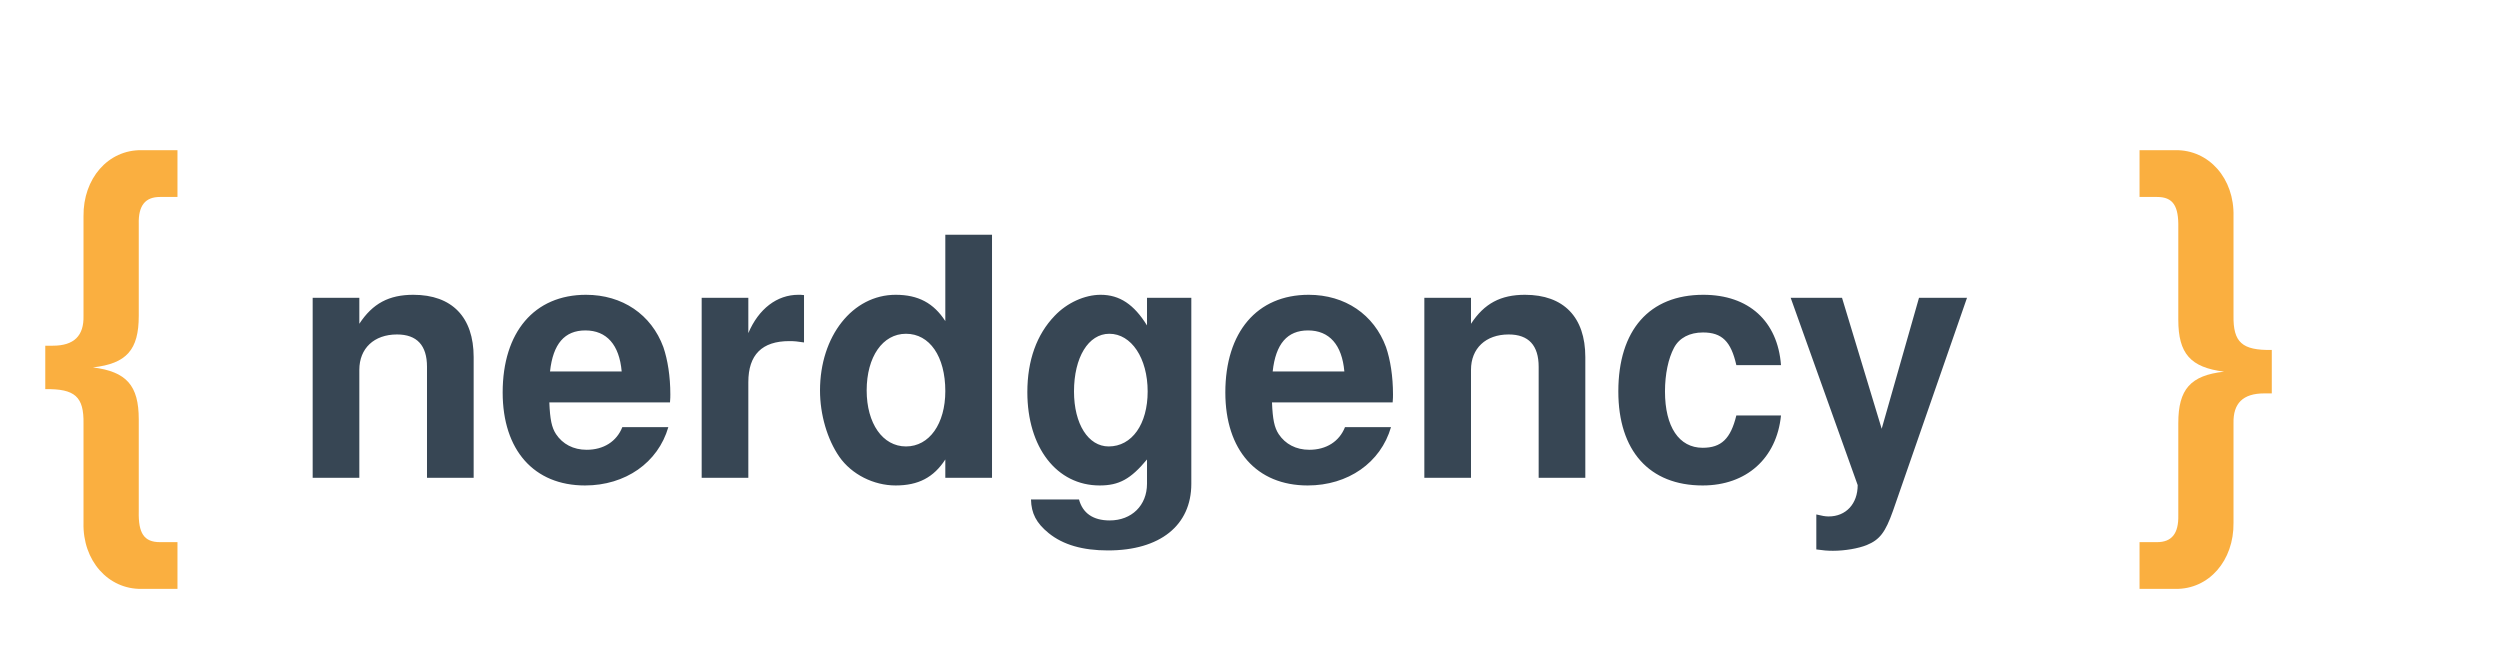
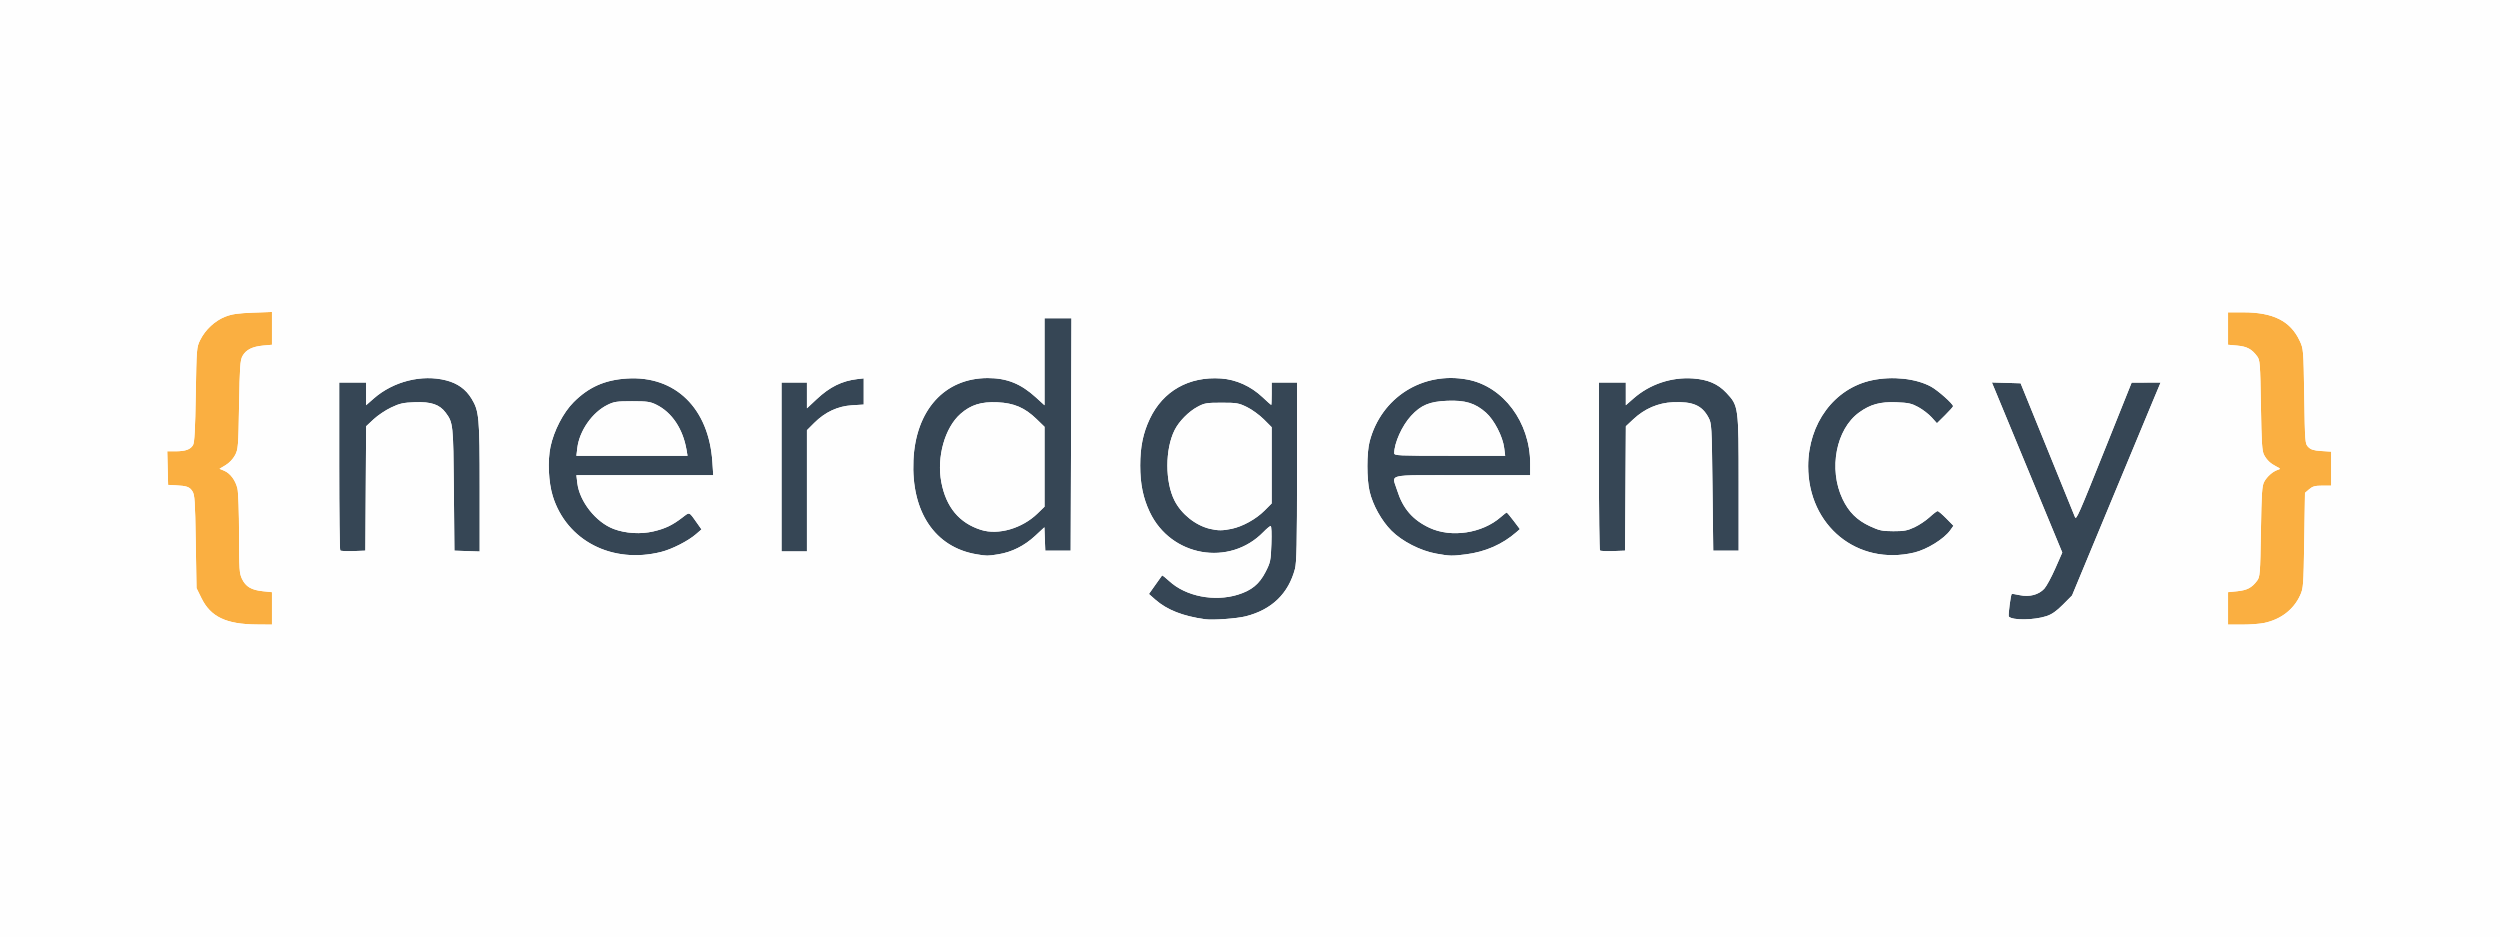
- <svg xmlns="http://www.w3.org/2000/svg" viewBox="0 0 900 240" role="img" aria-labelledby="nerdgencyLogoTitle">
-   <text x="10" y="178" font-family="Montserrat, 'Segoe UI', Helvetica, Arial, sans-serif" font-weight="700" font-size="170" fill="#faaf40">{</text>
-   <text x="105" y="172" font-family="Montserrat, 'Segoe UI', Helvetica, Arial, sans-serif" font-weight="600" font-size="120" fill="#374654">nerdgency</text>
-   <text x="758" y="178" font-family="Montserrat, 'Segoe UI', Helvetica, Arial, sans-serif" font-weight="700" font-size="170" fill="#faaf40">}</text>
+ <svg xmlns="http://www.w3.org/2000/svg" width="1673" height="627" viewBox="0 0 1673 627">
+   <g>
+     <path d="M 833.78 412.41 C827.81,413.94 811.68,415.12 806.50,414.40 C791.63,412.34 781.01,408.17 773.17,401.30 L 768.85 397.50 L 773.09 391.50 C775.43,388.20 777.48,385.32 777.65,385.10 C777.82,384.89 780.03,386.61 782.55,388.94 C793.52,399.05 812.65,402.82 828.35,397.97 C837.57,395.12 842.77,390.85 846.95,382.66 C850.19,376.31 850.42,375.20 850.82,363.95 C851.07,357.03 850.86,352.00 850.33,352.00 C849.82,352.00 847.63,353.82 845.45,356.05 C822.71,379.37 783.59,372.51 769.45,342.74 C764.96,333.28 763.03,323.90 763.03,311.50 C763.03,299.09 764.96,289.72 769.47,280.23 C778.31,261.61 795.64,251.80 817.09,253.27 C827.21,253.96 837.09,258.42 844.96,265.85 C847.97,268.68 850.55,271.00 850.71,271.00 C850.87,271.00 851.00,267.62 851.00,263.50 L 851.00 256.00 L 868.00 256.00 L 867.99 315.75 C867.98,363.68 867.70,376.54 866.58,380.74 C862.18,397.27 851.11,407.96 833.78,412.41 ZM 668.00 370.95 C660.75,372.10 660.51,372.10 653.50,370.93 C625.65,366.25 609.74,342.55 611.27,308.00 C612.76,274.42 632.13,253.00 661.00,253.00 C673.86,253.00 683.22,256.78 693.40,266.09 L 699.00 271.20 L 699.00 213.00 L 717.01 213.00 L 716.76 290.75 L 716.50 368.50 L 699.50 368.50 L 699.21 360.68 L 698.91 352.86 L 692.73 358.59 C685.48,365.30 677.08,369.50 668.00,370.95 ZM 442.50 369.34 C409.71,377.60 379.18,361.90 369.91,332.00 C367.07,322.82 366.40,308.40 368.38,299.00 C370.66,288.20 376.97,276.03 383.87,269.13 C394.01,258.99 404.74,254.23 419.59,253.30 C451.95,251.26 474.39,273.21 476.73,309.19 L 477.30 318.00 L 385.72 318.00 L 386.34 323.24 C387.81,335.62 398.84,349.54 410.72,354.00 C418.66,356.99 428.82,357.60 437.27,355.61 C445.15,353.76 449.86,351.52 456.44,346.49 C456.85,346.18 457.22,345.89 457.57,345.62 C459.18,344.36 460.10,343.64 460.96,343.71 C462.27,343.82 463.43,345.75 466.71,350.38 L 469.46 354.27 L 465.67 357.54 C460.45,362.05 449.70,367.53 442.50,369.34 ZM 981.00 370.97 C971.67,372.17 970.27,372.14 961.04,370.47 C950.55,368.57 938.29,362.29 931.15,355.15 C924.56,348.55 918.68,338.00 916.54,328.90 C914.55,320.48 914.56,303.12 916.54,295.49 C924.25,265.93 952.07,248.32 982.11,254.02 C1006.04,258.56 1024.00,282.62 1024.00,310.16 L 1024.00 318.00 L 978.50 318.00 C973.63,318.00 969.26,317.99 965.34,317.98 C941.23,317.93 934.21,317.91 933.09,320.47 C932.64,321.52 933.17,323.00 933.93,325.09 C934.23,325.92 934.56,326.84 934.88,327.88 C938.74,340.27 945.30,347.90 956.63,353.21 C971.21,360.03 991.93,356.90 1004.35,346.00 C1006.23,344.35 1007.99,343.00 1008.26,343.00 C1008.54,343.00 1010.64,345.49 1012.94,348.54 L 1017.12 354.08 L 1014.81 356.10 C1005.44,364.28 994.10,369.27 981.00,370.97 ZM 1369.50 412.32 C1361.18,415.05 1346.90,415.24 1344.32,412.65 C1343.74,412.07 1345.54,398.07 1346.28,397.41 C1346.40,397.30 1348.83,397.70 1351.67,398.29 C1358.15,399.63 1364.23,398.04 1368.01,393.99 C1369.45,392.45 1372.76,386.36 1375.35,380.47 L 1380.07 369.76 L 1358.09 316.63 C1346.00,287.41 1335.40,261.80 1334.53,259.71 L 1332.94 255.93 L 1342.57 256.21 L 1352.19 256.50 L 1370.08 300.50 C1379.92,324.70 1388.24,345.17 1388.57,346.00 C1389.45,348.22 1390.76,345.23 1409.58,298.26 L 1426.50 256.03 L 1445.88 256.00 L 1441.37 266.75 C1438.89,272.66 1425.56,304.73 1411.74,338.00 L 1386.61 398.50 L 1380.56 404.59 C1376.18,408.99 1373.11,411.13 1369.50,412.32 ZM 656.50 354.60 C668.06,358.26 684.03,353.62 694.34,343.60 L 699.00 339.07 L 699.00 285.61 L 693.69 280.47 C685.80,272.82 678.58,269.73 667.50,269.22 C656.62,268.72 649.66,270.91 642.78,276.96 C632.28,286.20 626.75,305.87 629.93,322.65 C633.10,339.37 641.92,349.98 656.50,354.60 ZM 809.75 353.91 C815.05,355.16 818.14,355.16 824.20,353.89 C831.56,352.35 840.51,347.40 846.20,341.71 L 851.00 336.90 L 851.00 285.87 L 845.75 280.62 C842.86,277.74 837.80,274.05 834.50,272.44 C828.97,269.73 827.64,269.50 817.50,269.50 C807.50,269.50 806.04,269.74 801.50,272.17 C795.45,275.39 788.98,281.95 786.03,287.86 C779.62,300.67 779.61,322.47 786.00,334.99 C790.64,344.10 800.12,351.64 809.75,353.91 ZM 1088.02 285.25 L 1087.50 368.50 L 1079.45 368.79 C1075.03,368.95 1071.09,368.76 1070.70,368.37 C1070.32,367.98 1070.00,342.54 1070.00,311.83 L 1070.00 256.00 L 1088.00 256.00 L 1088.00 271.16 L 1093.22 266.59 C1104.06,257.11 1118.45,252.27 1132.86,253.25 C1142.88,253.94 1149.65,256.85 1155.32,262.91 C1163.44,271.59 1163.50,272.03 1163.50,323.50 L 1163.50 368.50 L 1146.50 368.50 L 1146.00 326.00 C1145.51,284.48 1145.45,283.40 1143.28,279.34 C1138.95,271.25 1132.74,268.59 1119.54,269.17 C1109.64,269.60 1100.60,273.49 1093.04,280.56 ZM 244.76 326.88 L 244.50 368.50 L 236.45 368.79 C232.03,368.95 228.09,368.76 227.70,368.37 C227.32,367.98 227.00,342.54 227.00,311.83 L 227.00 256.00 L 245.00 256.00 L 245.00 271.16 L 250.17 266.63 C263.28,255.16 282.39,250.38 298.54,254.53 C306.25,256.51 311.73,260.46 315.60,266.82 C320.62,275.06 321.00,279.29 321.00,326.21 L 321.00 369.08 L 304.08 368.50 L 303.73 327.50 C303.34,283.84 303.24,282.89 298.22,276.13 C294.18,270.69 288.45,268.75 277.65,269.16 C269.86,269.45 267.50,269.97 261.78,272.69 C258.08,274.44 252.80,277.98 250.04,280.56 L 245.02 285.25 ZM 1281.00 369.77 C1243.04,378.79 1210.03,351.92 1210.03,312.00 C1210.03,283.38 1227.53,259.81 1252.74,254.47 C1266.45,251.56 1282.19,253.26 1292.22,258.72 C1296.83,261.23 1307.00,270.25 1307.00,271.84 C1307.00,272.24 1304.57,274.97 1301.60,277.90 L 1296.20 283.23 L 1292.66 279.30 C1290.70,277.14 1286.72,274.07 1283.80,272.47 C1279.24,269.98 1277.18,269.52 1269.00,269.19 C1258.28,268.76 1251.62,270.59 1244.12,276.03 C1228.68,287.21 1223.56,313.87 1233.01,333.85 C1237.13,342.56 1242.64,348.07 1251.23,352.07 C1257.67,355.06 1259.47,355.45 1267.00,355.47 C1274.15,355.50 1276.40,355.08 1281.18,352.84 C1284.30,351.38 1288.85,348.34 1291.29,346.09 C1293.73,343.84 1296.14,342.00 1296.65,342.00 C1297.16,342.00 1299.75,344.21 1302.42,346.91 L 1307.26 351.83 L 1305.11 354.84 C1300.98,360.65 1289.50,367.75 1281.00,369.77 ZM 540.00 287.90 L 540.00 369.00 L 523.00 369.00 L 523.00 256.00 L 540.00 256.00 L 540.00 273.23 L 546.54 267.11 C555.31,258.90 563.48,254.88 573.75,253.68 L 578.00 253.19 L 578.00 270.74 L 570.25 271.21 C560.68,271.78 552.14,275.76 544.87,283.03 ZM 386.33 299.87 L 385.72 305.00 L 460.09 305.00 L 459.46 301.25 C457.08,287.05 449.72,276.00 439.19,270.81 C435.11,268.80 433.00,268.50 423.00,268.50 C412.82,268.50 410.93,268.78 406.53,270.95 C396.33,275.97 387.70,288.32 386.33,299.87 ZM 933.01 303.25 C933.00,304.89 935.43,305.00 970.13,305.00 L 1007.26 305.00 L 1006.60 299.75 C1005.65,292.10 999.88,280.95 994.37,276.10 C987.17,269.75 980.54,267.73 968.50,268.21 C956.67,268.69 950.96,271.06 944.28,278.31 C938.27,284.83 933.06,296.37 933.01,303.25 Z" fill="rgb(54,70,85)" />
+     <path d="M 182.00 396.28 L 182.00 418.00 L 171.75 417.91 C151.36,417.75 140.99,412.81 134.84,400.34 L 131.50 393.55 L 131.00 362.48 C130.56,335.01 130.30,331.09 128.74,328.72 C126.81,325.78 125.03,325.16 117.50,324.76 L 112.50 324.50 L 111.93 302.00 L 117.40 302.00 C124.12,302.00 127.48,300.80 129.19,297.80 C130.16,296.09 130.63,287.35 131.01,264.00 C131.52,233.06 131.57,232.41 133.99,227.50 C137.37,220.63 143.89,214.58 150.78,211.91 C155.26,210.17 159.27,209.59 169.25,209.23 L 182.00 208.76 L 182.00 230.72 L 176.16 231.25 C168.87,231.91 164.55,234.10 162.27,238.27 C160.73,241.08 160.43,245.30 159.99,271.00 C159.51,299.09 159.38,300.70 157.26,304.69 C155.94,307.16 153.37,309.86 150.96,311.29 L 146.90 313.72 L 150.01 315.00 C154.10,316.70 157.64,321.47 158.92,327.02 C159.49,329.48 159.96,343.17 159.98,357.43 C160.00,381.20 160.17,383.71 161.98,387.46 C164.49,392.64 168.24,394.85 175.92,395.65 ZM 1515.20 416.88 C1512.29,417.49 1505.65,418.00 1500.45,418.00 L 1491.00 418.00 L 1491.00 396.28 L 1497.25 395.64 C1503.81,394.96 1506.95,393.29 1510.44,388.62 C1512.39,386.01 1512.53,384.18 1513.00,355.68 C1513.43,329.58 1513.73,325.07 1515.23,322.34 C1517.14,318.85 1521.02,315.45 1524.27,314.42 C1526.25,313.79 1526.20,313.66 1523.43,312.25 C1519.39,310.18 1517.08,308.03 1515.15,304.50 C1513.76,301.97 1513.42,296.82 1513.00,271.32 C1512.53,242.82 1512.39,240.99 1510.44,238.38 C1506.85,233.58 1503.65,231.87 1497.15,231.28 L 1491.00 230.72 L 1491.00 209.00 L 1501.25 209.01 C1521.27,209.04 1532.73,214.81 1538.92,227.99 C1541.48,233.47 1541.50,233.69 1542.00,265.22 C1542.49,296.38 1542.54,296.99 1544.73,299.18 C1546.46,300.90 1548.43,301.50 1553.48,301.82 L 1560.00 302.23 L 1560.00 325.00 L 1554.06 325.00 C1549.22,325.00 1547.59,325.45 1545.31,327.41 L 1542.50 329.82 L 1542.00 361.66 C1541.52,392.21 1541.41,393.70 1539.20,398.50 C1534.84,407.98 1526.30,414.52 1515.20,416.88 Z" fill="rgb(250,175,65)" />
+     <path d="M 0.00 313.50 L 0.00 0.00 L 836.50 0.00 L 1673.00 0.00 L 1673.00 313.50 L 1673.00 627.00 L 836.50 627.00 L 0.00 627.00 L 0.00 313.50 ZM 182.00 407.14 L 182.00 396.28 L 175.92 395.65 C168.24,394.85 164.49,392.64 161.98,387.46 C160.17,383.71 160.00,381.20 159.98,357.43 C159.96,343.17 159.49,329.48 158.92,327.02 C157.64,321.47 154.10,316.70 150.01,315.00 L 146.90 313.72 L 150.96 311.29 C153.37,309.86 155.94,307.16 157.26,304.69 C159.38,300.70 159.51,299.09 159.99,271.00 C160.43,245.30 160.73,241.08 162.27,238.27 C164.55,234.10 168.87,231.91 176.16,231.25 L 182.00 230.72 L 182.00 219.74 L 182.00 208.76 L 169.25 209.23 C159.27,209.59 155.26,210.17 150.78,211.91 C143.89,214.58 137.37,220.63 133.99,227.50 C131.57,232.41 131.52,233.06 131.01,264.00 C130.63,287.35 130.16,296.09 129.19,297.80 C127.48,300.80 124.12,302.00 117.40,302.00 L 111.93 302.00 L 112.22 313.25 L 112.50 324.50 L 117.50 324.76 C125.03,325.16 126.81,325.78 128.74,328.72 C130.30,331.09 130.56,335.01 131.00,362.48 L 131.50 393.55 L 134.84 400.34 C140.99,412.81 151.36,417.75 171.75,417.91 L 182.00 418.00 L 182.00 407.14 ZM 1515.20 416.88 C1526.30,414.52 1534.84,407.98 1539.20,398.50 C1541.41,393.70 1541.52,392.21 1542.00,361.66 L 1542.50 329.82 L 1545.31 327.41 C1547.59,325.45 1549.22,325.00 1554.06,325.00 L 1560.00 325.00 L 1560.00 313.62 L 1560.00 302.23 L 1553.48 301.82 C1548.43,301.50 1546.46,300.90 1544.73,299.18 C1542.54,296.99 1542.49,296.38 1542.00,265.22 C1541.50,233.69 1541.48,233.47 1538.92,227.99 C1532.73,214.81 1521.27,209.04 1501.25,209.01 L 1491.00 209.00 L 1491.00 219.86 L 1491.00 230.72 L 1497.15 231.28 C1503.65,231.87 1506.85,233.58 1510.44,238.38 C1512.39,240.99 1512.53,242.82 1513.00,271.32 C1513.42,296.82 1513.76,301.97 1515.15,304.50 C1517.08,308.03 1519.39,310.18 1523.43,312.25 C1526.20,313.66 1526.25,313.79 1524.27,314.42 C1521.02,315.45 1517.14,318.85 1515.23,322.34 C1513.73,325.07 1513.43,329.58 1513.00,355.68 C1512.53,384.18 1512.39,386.01 1510.44,388.62 C1506.95,393.29 1503.81,394.96 1497.25,395.64 L 1491.00 396.28 L 1491.00 407.14 L 1491.00 418.00 L 1500.45 418.00 C1505.65,418.00 1512.29,417.49 1515.20,416.88 ZM 833.78 412.41 C851.11,407.96 862.18,397.27 866.58,380.74 C867.70,376.54 867.98,363.68 867.99,315.75 L 868.00 256.00 L 859.50 256.00 L 851.00 256.00 L 851.00 263.50 C851.00,267.62 850.87,271.00 850.71,271.00 C850.55,271.00 847.97,268.68 844.96,265.85 C837.09,258.42 827.21,253.96 817.09,253.27 C795.64,251.80 778.31,261.61 769.47,280.23 C764.96,289.72 763.03,299.09 763.03,311.50 C763.03,323.90 764.96,333.28 769.45,342.74 C783.59,372.51 822.71,379.37 845.45,356.05 C847.63,353.82 849.82,352.00 850.33,352.00 C850.86,352.00 851.07,357.03 850.82,363.95 C850.42,375.20 850.19,376.31 846.95,382.66 C842.77,390.85 837.57,395.12 828.35,397.97 C812.65,402.82 793.52,399.05 782.55,388.94 C780.03,386.61 777.82,384.89 777.65,385.10 C777.48,385.32 775.43,388.20 773.09,391.50 L 768.85 397.50 L 773.17 401.30 C781.01,408.17 791.63,412.34 806.50,414.40 C811.68,415.12 827.81,413.94 833.78,412.41 ZM 1369.50 412.32 C1373.11,411.13 1376.18,408.99 1380.56,404.59 L 1386.61 398.50 L 1411.74 338.00 C1425.56,304.73 1438.89,272.66 1441.37,266.75 L 1445.88 256.00 L 1436.19 256.01 L 1426.50 256.03 L 1409.58 298.26 C1390.76,345.23 1389.45,348.22 1388.57,346.00 C1388.24,345.17 1379.92,324.70 1370.08,300.50 L 1352.19 256.50 L 1342.57 256.21 L 1332.94 255.93 L 1334.53 259.71 C1335.40,261.80 1346.00,287.41 1358.09,316.63 L 1380.07 369.76 L 1375.35 380.47 C1372.76,386.36 1369.45,392.45 1368.01,393.99 C1364.23,398.04 1358.15,399.63 1351.67,398.29 C1348.83,397.70 1346.40,397.30 1346.28,397.41 C1345.54,398.07 1343.74,412.07 1344.32,412.65 C1346.90,415.24 1361.18,415.05 1369.50,412.32 ZM 442.50 369.34 C449.70,367.53 460.45,362.05 465.67,357.54 L 469.46 354.27 L 466.71 350.38 C460.83,342.08 461.76,342.43 456.44,346.49 C449.86,351.52 445.15,353.76 437.27,355.61 C428.82,357.60 418.66,356.99 410.72,354.00 C398.84,349.54 387.81,335.62 386.34,323.24 L 385.72 318.00 L 431.51 318.00 L 477.30 318.00 L 476.73 309.19 C474.39,273.21 451.95,251.26 419.59,253.30 C404.74,254.23 394.01,258.99 383.87,269.13 C376.97,276.03 370.66,288.20 368.38,299.00 C366.40,308.40 367.07,322.82 369.91,332.00 C379.18,361.90 409.71,377.60 442.50,369.34 ZM 668.00 370.95 C677.08,369.50 685.48,365.30 692.73,358.59 L 698.91 352.86 L 699.21 360.68 L 699.50 368.50 L 708.00 368.50 L 716.50 368.50 L 716.76 290.75 L 717.01 213.00 L 708.01 213.00 L 699.00 213.00 L 699.00 242.10 L 699.00 271.20 L 693.40 266.09 C683.22,256.78 673.86,253.00 661.00,253.00 C632.13,253.00 612.76,274.42 611.27,308.00 C609.74,342.55 625.65,366.25 653.50,370.93 C660.51,372.10 660.75,372.10 668.00,370.95 ZM 981.00 370.97 C994.10,369.27 1005.44,364.28 1014.81,356.10 L 1017.12 354.08 L 1012.94 348.54 C1010.64,345.49 1008.54,343.00 1008.26,343.00 C1007.99,343.00 1006.23,344.35 1004.35,346.00 C991.93,356.90 971.21,360.03 956.63,353.21 C945.30,347.90 938.74,340.27 934.88,327.88 C931.46,316.88 926.49,318.00 978.50,318.00 L 1024.00 318.00 L 1024.00 310.16 C1024.00,282.62 1006.04,258.56 982.11,254.02 C952.07,248.32 924.25,265.93 916.54,295.49 C914.56,303.12 914.55,320.48 916.54,328.90 C918.68,338.00 924.56,348.55 931.15,355.15 C938.29,362.29 950.55,368.57 961.04,370.47 C970.27,372.14 971.67,372.17 981.00,370.97 ZM 1281.00 369.77 C1289.50,367.75 1300.98,360.65 1305.11,354.84 L 1307.26 351.83 L 1302.42 346.91 C1299.75,344.21 1297.16,342.00 1296.65,342.00 C1296.14,342.00 1293.73,343.84 1291.29,346.09 C1288.85,348.34 1284.30,351.38 1281.18,352.84 C1276.40,355.08 1274.15,355.50 1267.00,355.47 C1259.47,355.45 1257.67,355.06 1251.23,352.07 C1242.64,348.07 1237.13,342.56 1233.01,333.85 C1223.56,313.87 1228.68,287.21 1244.12,276.03 C1251.62,270.59 1258.28,268.76 1269.00,269.19 C1277.18,269.52 1279.24,269.98 1283.80,272.47 C1286.72,274.07 1290.70,277.14 1292.66,279.30 L 1296.20 283.23 L 1301.60 277.90 C1304.57,274.97 1307.00,272.24 1307.00,271.84 C1307.00,270.25 1296.83,261.23 1292.22,258.72 C1282.19,253.26 1266.45,251.56 1252.74,254.47 C1227.53,259.81 1210.03,283.38 1210.03,312.00 C1210.03,351.92 1243.04,378.79 1281.00,369.77 ZM 244.76 326.88 L 245.02 285.25 L 250.04 280.56 C252.80,277.98 258.08,274.44 261.78,272.69 C267.50,269.97 269.86,269.45 277.65,269.16 C288.45,268.75 294.18,270.69 298.22,276.13 C303.24,282.89 303.34,283.84 303.73,327.50 L 304.08 368.50 L 312.54 368.79 L 321.00 369.08 L 321.00 326.21 C321.00,279.29 320.62,275.06 315.60,266.82 C311.73,260.46 306.25,256.51 298.54,254.53 C282.39,250.38 263.28,255.16 250.17,266.63 L 245.00 271.16 L 245.00 263.58 L 245.00 256.00 L 236.00 256.00 L 227.00 256.00 L 227.00 311.83 C227.00,342.54 227.32,367.98 227.70,368.37 C228.09,368.76 232.03,368.95 236.45,368.79 L 244.50 368.50 L 244.76 326.88 ZM 540.00 328.45 L 540.00 287.90 L 544.87 283.03 C552.14,275.76 560.68,271.78 570.25,271.21 L 578.00 270.74 L 578.00 261.97 L 578.00 253.19 L 573.75 253.68 C563.48,254.88 555.31,258.90 546.54,267.11 L 540.00 273.23 L 540.00 264.61 L 540.00 256.00 L 531.50 256.00 L 523.00 256.00 L 523.00 312.50 L 523.00 369.00 L 531.50 369.00 L 540.00 369.00 L 540.00 328.45 ZM 1087.76 326.88 L 1088.02 285.25 L 1093.04 280.56 C1100.60,273.49 1109.64,269.60 1119.54,269.17 C1132.74,268.59 1138.95,271.25 1143.28,279.34 C1145.45,283.40 1145.51,284.48 1146.00,326.00 L 1146.50 368.50 L 1155.00 368.50 L 1163.50 368.50 L 1163.50 323.50 C1163.50,272.03 1163.44,271.59 1155.32,262.91 C1149.65,256.85 1142.88,253.94 1132.86,253.25 C1118.45,252.27 1104.06,257.11 1093.22,266.59 L 1088.00 271.16 L 1088.00 263.58 L 1088.00 256.00 L 1079.00 256.00 L 1070.00 256.00 L 1070.00 311.83 C1070.00,342.54 1070.32,367.98 1070.70,368.37 C1071.09,368.76 1075.03,368.95 1079.45,368.79 L 1087.50 368.50 L 1087.76 326.88 ZM 809.75 353.91 C800.12,351.64 790.64,344.10 786.00,334.99 C779.61,322.47 779.62,300.67 786.03,287.86 C788.98,281.95 795.45,275.39 801.50,272.17 C806.04,269.74 807.50,269.50 817.50,269.50 C827.64,269.50 828.97,269.73 834.50,272.44 C837.80,274.05 842.86,277.74 845.75,280.62 L 851.00 285.87 L 851.00 311.39 L 851.00 336.90 L 846.20 341.71 C840.51,347.40 831.56,352.35 824.20,353.89 C818.14,355.16 815.05,355.16 809.75,353.91 ZM 386.33 299.87 C387.70,288.32 396.33,275.97 406.53,270.95 C410.93,268.78 412.82,268.50 423.00,268.50 C433.00,268.50 435.11,268.80 439.19,270.81 C449.72,276.00 457.08,287.05 459.46,301.25 L 460.09 305.00 L 422.91 305.00 L 385.72 305.00 L 386.33 299.87 ZM 656.50 354.60 C641.92,349.98 633.10,339.37 629.93,322.65 C626.75,305.87 632.28,286.20 642.78,276.96 C649.66,270.91 656.62,268.72 667.50,269.22 C678.58,269.73 685.80,272.82 693.69,280.47 L 699.00 285.61 L 699.00 312.34 L 699.00 339.07 L 694.34 343.60 C684.03,353.62 668.06,358.26 656.50,354.60 ZM 933.01 303.25 C933.06,296.37 938.27,284.83 944.28,278.31 C950.96,271.06 956.67,268.69 968.50,268.21 C980.54,267.73 987.17,269.75 994.37,276.10 C999.88,280.95 1005.65,292.10 1006.60,299.75 L 1007.26 305.00 L 970.13 305.00 C935.43,305.00 933.00,304.89 933.01,303.25 Z" fill="rgb(254,254,254)" />
+   </g>
</svg>
